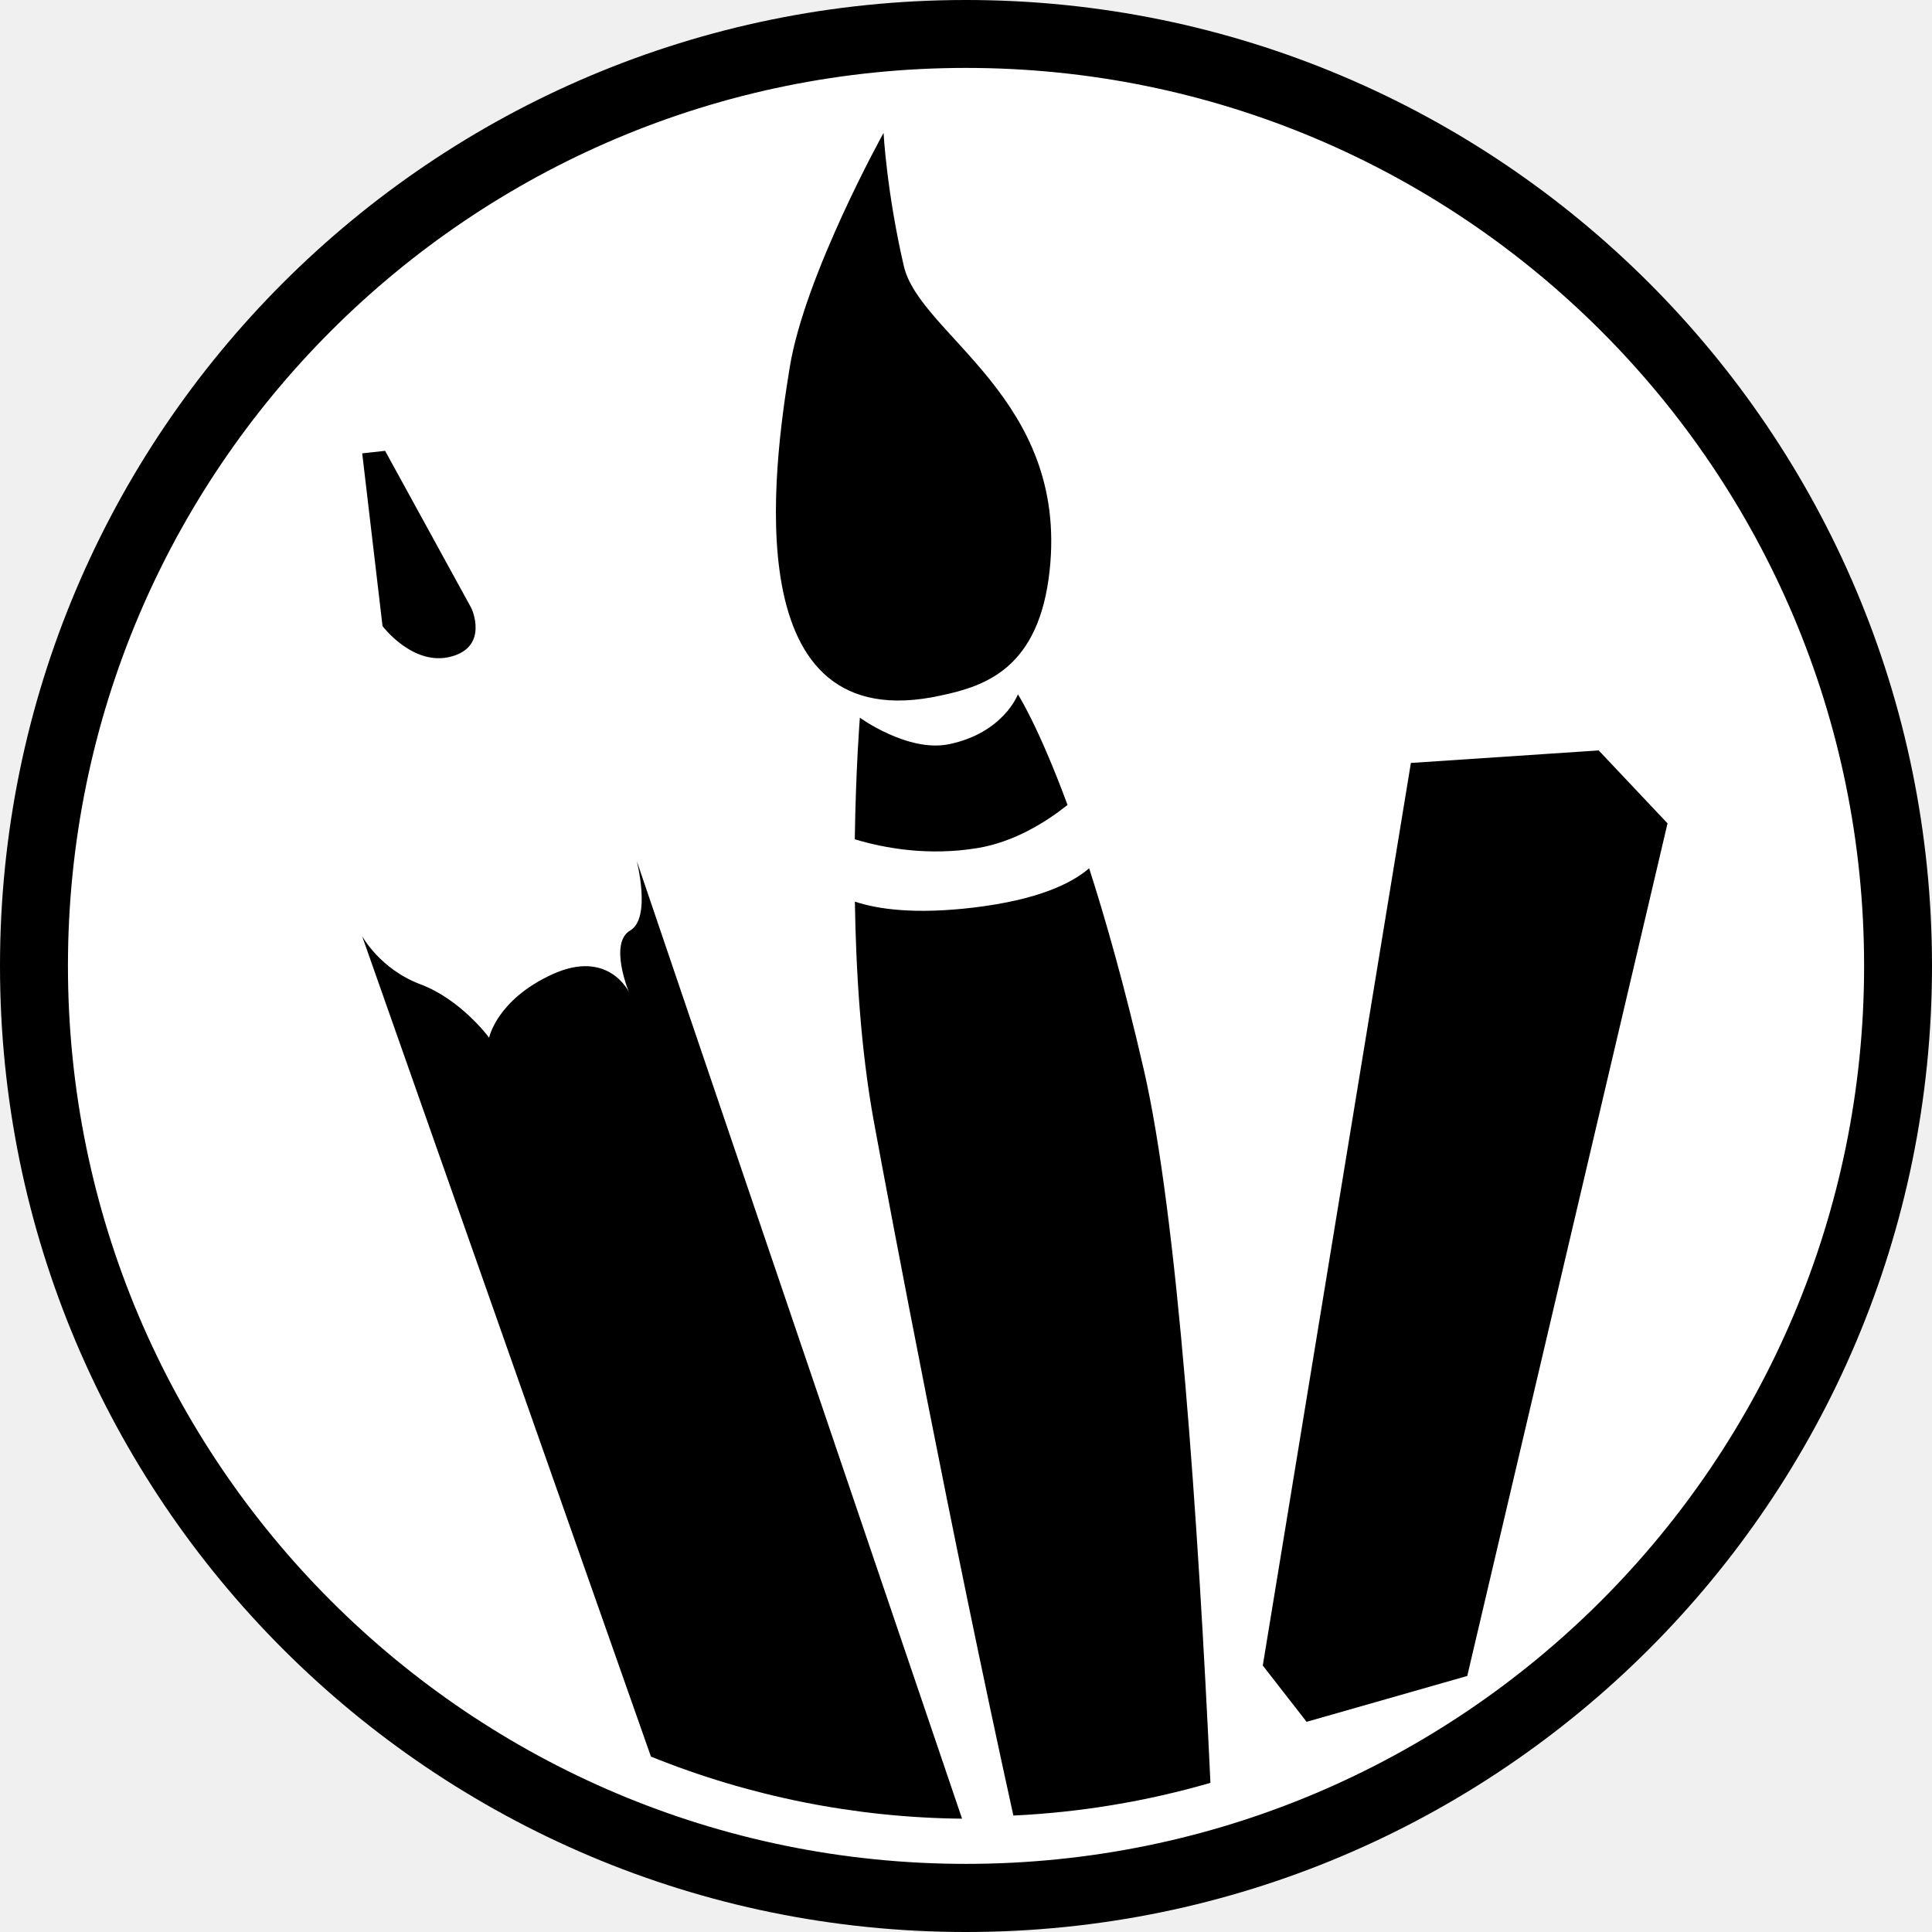
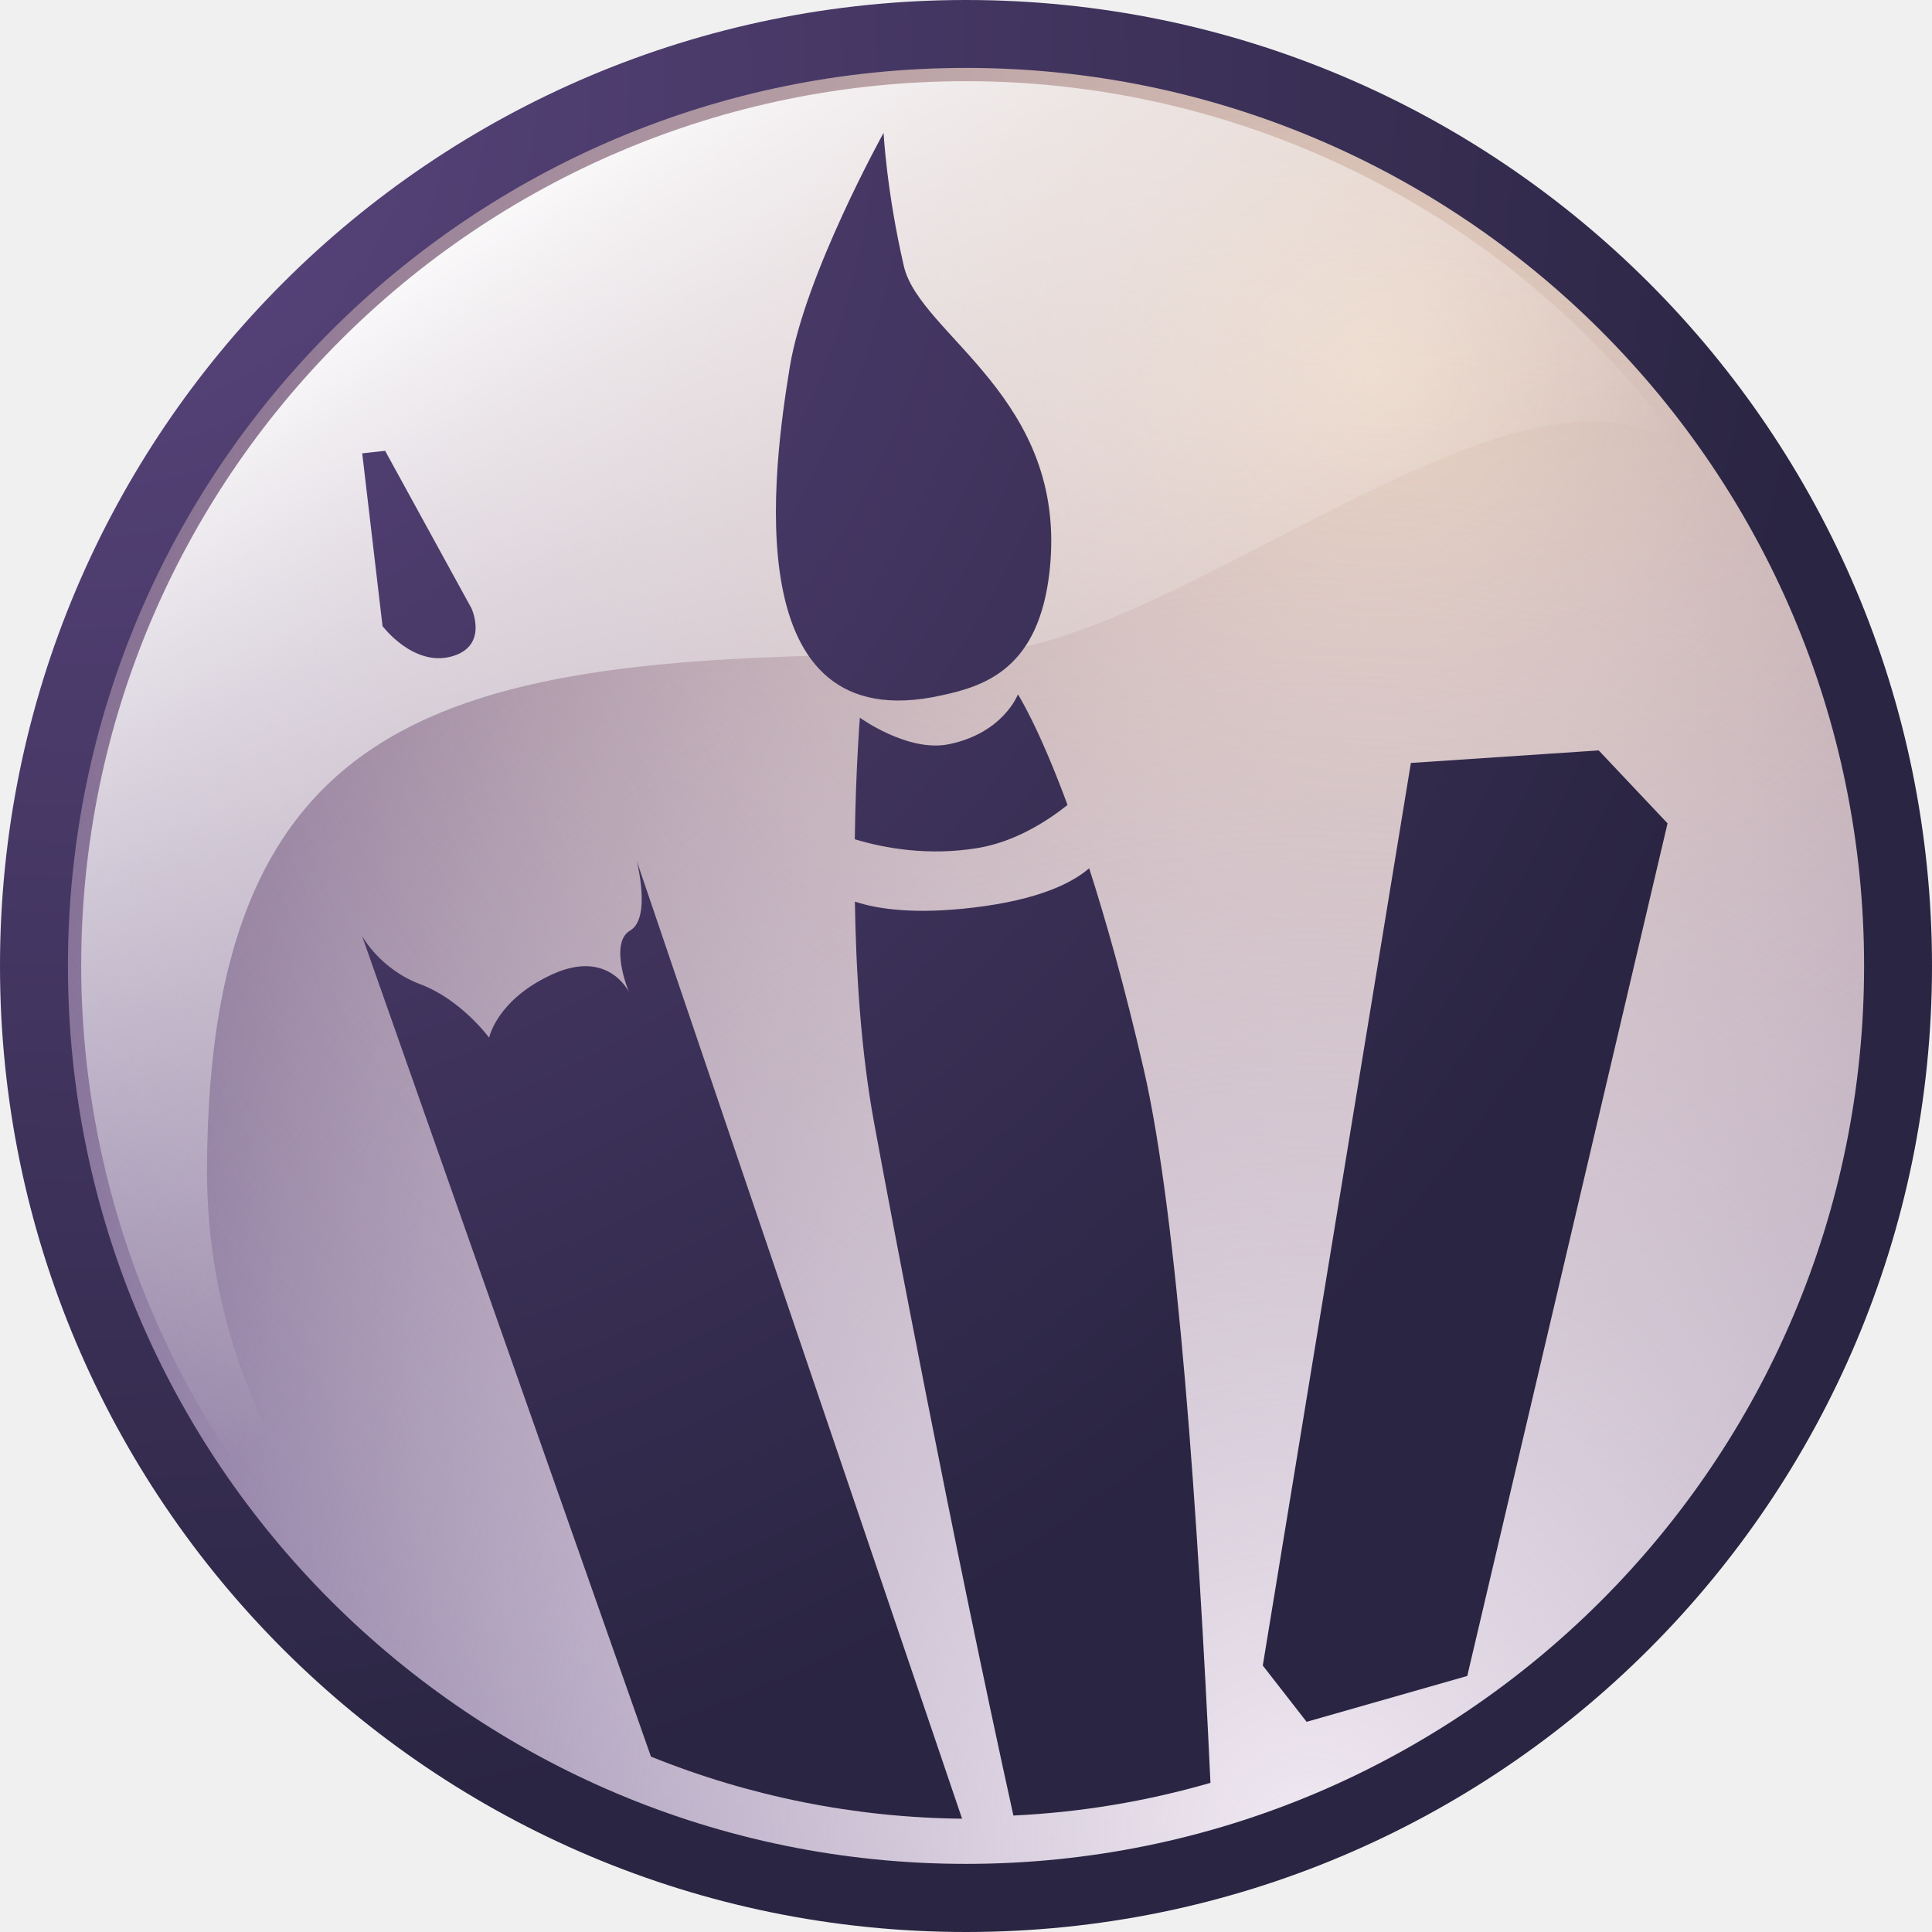
- <svg xmlns="http://www.w3.org/2000/svg" width="2048" height="2048" version="1.1" viewBox="0 0 2048 2048">
-   <circle cx="1024" cy="1024" r="968.2" fill="#fff" />
-   <path d="m1024 0a1024 1024 0 00-1024 1024 1024 1024 0 001024 1024 1024 1024 0 001024-1024 1024 1024 0 00-1024-1024zm.023 71.99a952 951.9 0 01952 951.9 952 951.9 0 01-952 951.9 952 951.9 0 01-952-951.9 952 951.9 0 01952-951.9z" fill="#010000" style="paint-order:stroke fill markers" />
-   <path d="m936.6 140.9s-83.42 150.3-99.42 248.3c-17.31 106-58.11 396.4 160.5 348 47.42-10.07 103.9-29.12 115-132.6 19.63-182.9-137.6-249.2-154.6-322.6-18.21-78.72-21.46-141.1-21.46-141.1zm-528.4 337-24.24 2.693 21.54 183.1s32.32 43.09 72.72 32.32c40.4-10.77 21.55-51.17 21.55-51.17l-91.57-167zm670.8 258.2s-15.22 40.78-72.92 52.77c-43.49 9.035-94.59-28.09-94.59-28.09 0 0-4.31 53.44-5.375 128.9 32.09 9.645 78.08 17.82 130 9.324 39.59-6.484 73.7-28.35 95.52-45.71-31.23-84.45-52.59-117.2-52.59-117.2zm615.7 59.38-199.1 13.26-157 956.8 46.45 59.66 170.3-48.61 212.3-903.8-72.99-77.34zm-1020 116s16.16 61.56-6.691 74.89c-22.85 13.33-1.387 65.15-1.387 65.15s-21.55-45.78-80.8-18.85c-59.25 26.93-67.33 67.33-67.33 67.33s-29.63-40.4-72.72-56.56c-43.09-16.16-61.94-51.17-61.94-51.17l306.2 869.8a904.4 904.3 0 00329.8 65.81l-345.1-1016zm479.8 8.992c-18.05 15.57-53.4 33.35-122.6 41.6-61.57 7.332-101 1.885-125.7-6.316 1.159 73.36 6.152 157 20.21 233.6 18.31 99.85 81.92 436.3 147.8 735.2a904.4 904.3 0 00208.9-34.66c-13-279.1-34.9-601-70.65-756.1-20.43-88.68-40.03-157.6-57.91-213.4z" fill="#010000" />
+ <svg xmlns="http://www.w3.org/2000/svg" width="128" height="128" version="1.1" viewBox="0 0 128 128">
+   <g stroke-width=".062">
+     <defs>
+       <linearGradient id="biloue" x1="29.357" x2="64.456" y1="12.579" y2="62.118" gradientUnits="userSpaceOnUse">
+         <stop stop-color="#fff" offset="0" />
+         <stop stop-color="#fff" stop-opacity="0" offset="1" />
+       </linearGradient>
+       <radialGradient id="biloud" cx="123.08" cy="104.66" r="58.621" gradientTransform="matrix(0 -2 2 -1.9982e-8 -122.62 367.86)" gradientUnits="userSpaceOnUse">
+         <stop stop-color="#f0e9f2" offset="0" />
+         <stop stop-color="#f0e9f2" stop-opacity="0" offset="1" />
+       </radialGradient>
+       <radialGradient id="bilouc" cx="15.023" cy="-37.564" r="58.621" gradientTransform="matrix(0 2 -2 0 16.136 -5.3795)" gradientUnits="userSpaceOnUse">
+         <stop stop-color="#e7ceb8" offset="0" />
+         <stop stop-color="#e7ceb8" stop-opacity="0" offset="1" />
+       </radialGradient>
+       <radialGradient id="biloub" cx="128" cy="128" r="64" gradientTransform="matrix(5.0621e-8 -2 2 1.9053e-7 -128 384)" gradientUnits="userSpaceOnUse">
+         <stop stop-color="#5c4680" offset="0" />
+         <stop stop-color="#2a2542" offset="1" />
+       </radialGradient>
+       <radialGradient id="biloua" cx="5.379" cy="5.379" r="62" gradientTransform="matrix(9.3661e-6 1.891 -1.891 1.1385e-5 15.55 -4.7927)" gradientUnits="userSpaceOnUse">
+         <stop stop-color="#5c4680" offset="0" />
+         <stop stop-color="#2a2542" offset="1" />
+       </radialGradient>
+     </defs>
+     <circle cx="64" cy="64" r="60.512" fill="#5c4680" />
+     <circle cx="64" cy="64" r="60.512" fill="url(#bilouc)" />
+     <circle cx="64" cy="64" r="60.512" fill="url(#biloud)" />
+     <path fill="url(#biloue)" d="m64 5.379c-32.375 5.7e-5 -58.621 26.246-58.621 58.621 0.023 17.322 7.706 33.747 20.986 44.867-7.177-9.928-12.602-18.925-12.651-31.176-8.64e-4 -32.376 17.91-34.352 50.286-34.353 13.885 0.006 37.19-22.262 47.777-13.278-10.99-15.478-28.795-24.675-47.777-24.682z" />
+     <path fill="url(#biloua)" d="m64 0a64 64 0 0 0-64 64 64 64 0 0 0 64 64 64 64 0 0 0 64-64 64 64 0 0 0-64-64zm0.001 4.499a59.5 59.494 0 0 1 59.5 59.494 59.5 59.494 0 0 1-59.5 59.494 59.5 59.494 0 0 1-59.5-59.494 59.5 59.494 0 0 1 59.5-59.494z" />
+     <path fill="url(#biloua)" d="m58.538 8.806s-5.214 9.394-6.214 15.519c-1.082 6.625-3.632 24.775 10.031 21.75 2.964-0.629 6.494-1.82 7.188-8.287 1.227-11.431-8.6-15.575-9.662-20.162-1.138-4.92-1.341-8.819-1.341-8.819zm-33.025 21.062-1.515 0.168 1.346 11.444s2.02 2.693 4.545 2.02c2.525-0.673 1.347-3.198 1.347-3.198l-5.723-10.438zm41.925 16.138s-0.951 2.549-4.558 3.298c-2.718 0.565-5.912-1.756-5.912-1.756s-0.269 3.34-0.336 8.056c2.006 0.603 4.88 1.114 8.125 0.583 2.474-0.405 4.606-1.772 5.97-2.857-1.952-5.278-3.287-7.325-3.287-7.325zm38.481 3.711-12.444 0.829-9.812 59.8 2.903 3.729 10.644-3.038 13.269-56.488-4.562-4.834zm-63.75 7.25s1.01 3.848-0.418 4.681c-1.428 0.833-0.087 4.072-0.087 4.072s-1.347-2.861-5.05-1.178c-3.703 1.683-4.208 4.208-4.208 4.208s-1.852-2.525-4.545-3.535-3.871-3.198-3.871-3.198l19.138 54.363a56.525 56.519 0 0 0 20.612 4.113l-21.569-63.5zm29.988 0.562c-1.128 0.973-3.337 2.084-7.662 2.6-3.848 0.458-6.312 0.118-7.856-0.395 0.072 4.585 0.385 9.812 1.263 14.6 1.144 6.241 5.12 27.269 9.238 45.95a56.525 56.519 0 0 0 13.056-2.166c-0.812-17.444-2.181-37.562-4.416-47.256-1.277-5.543-2.502-9.85-3.619-13.338z" />
+   </g>
</svg>
